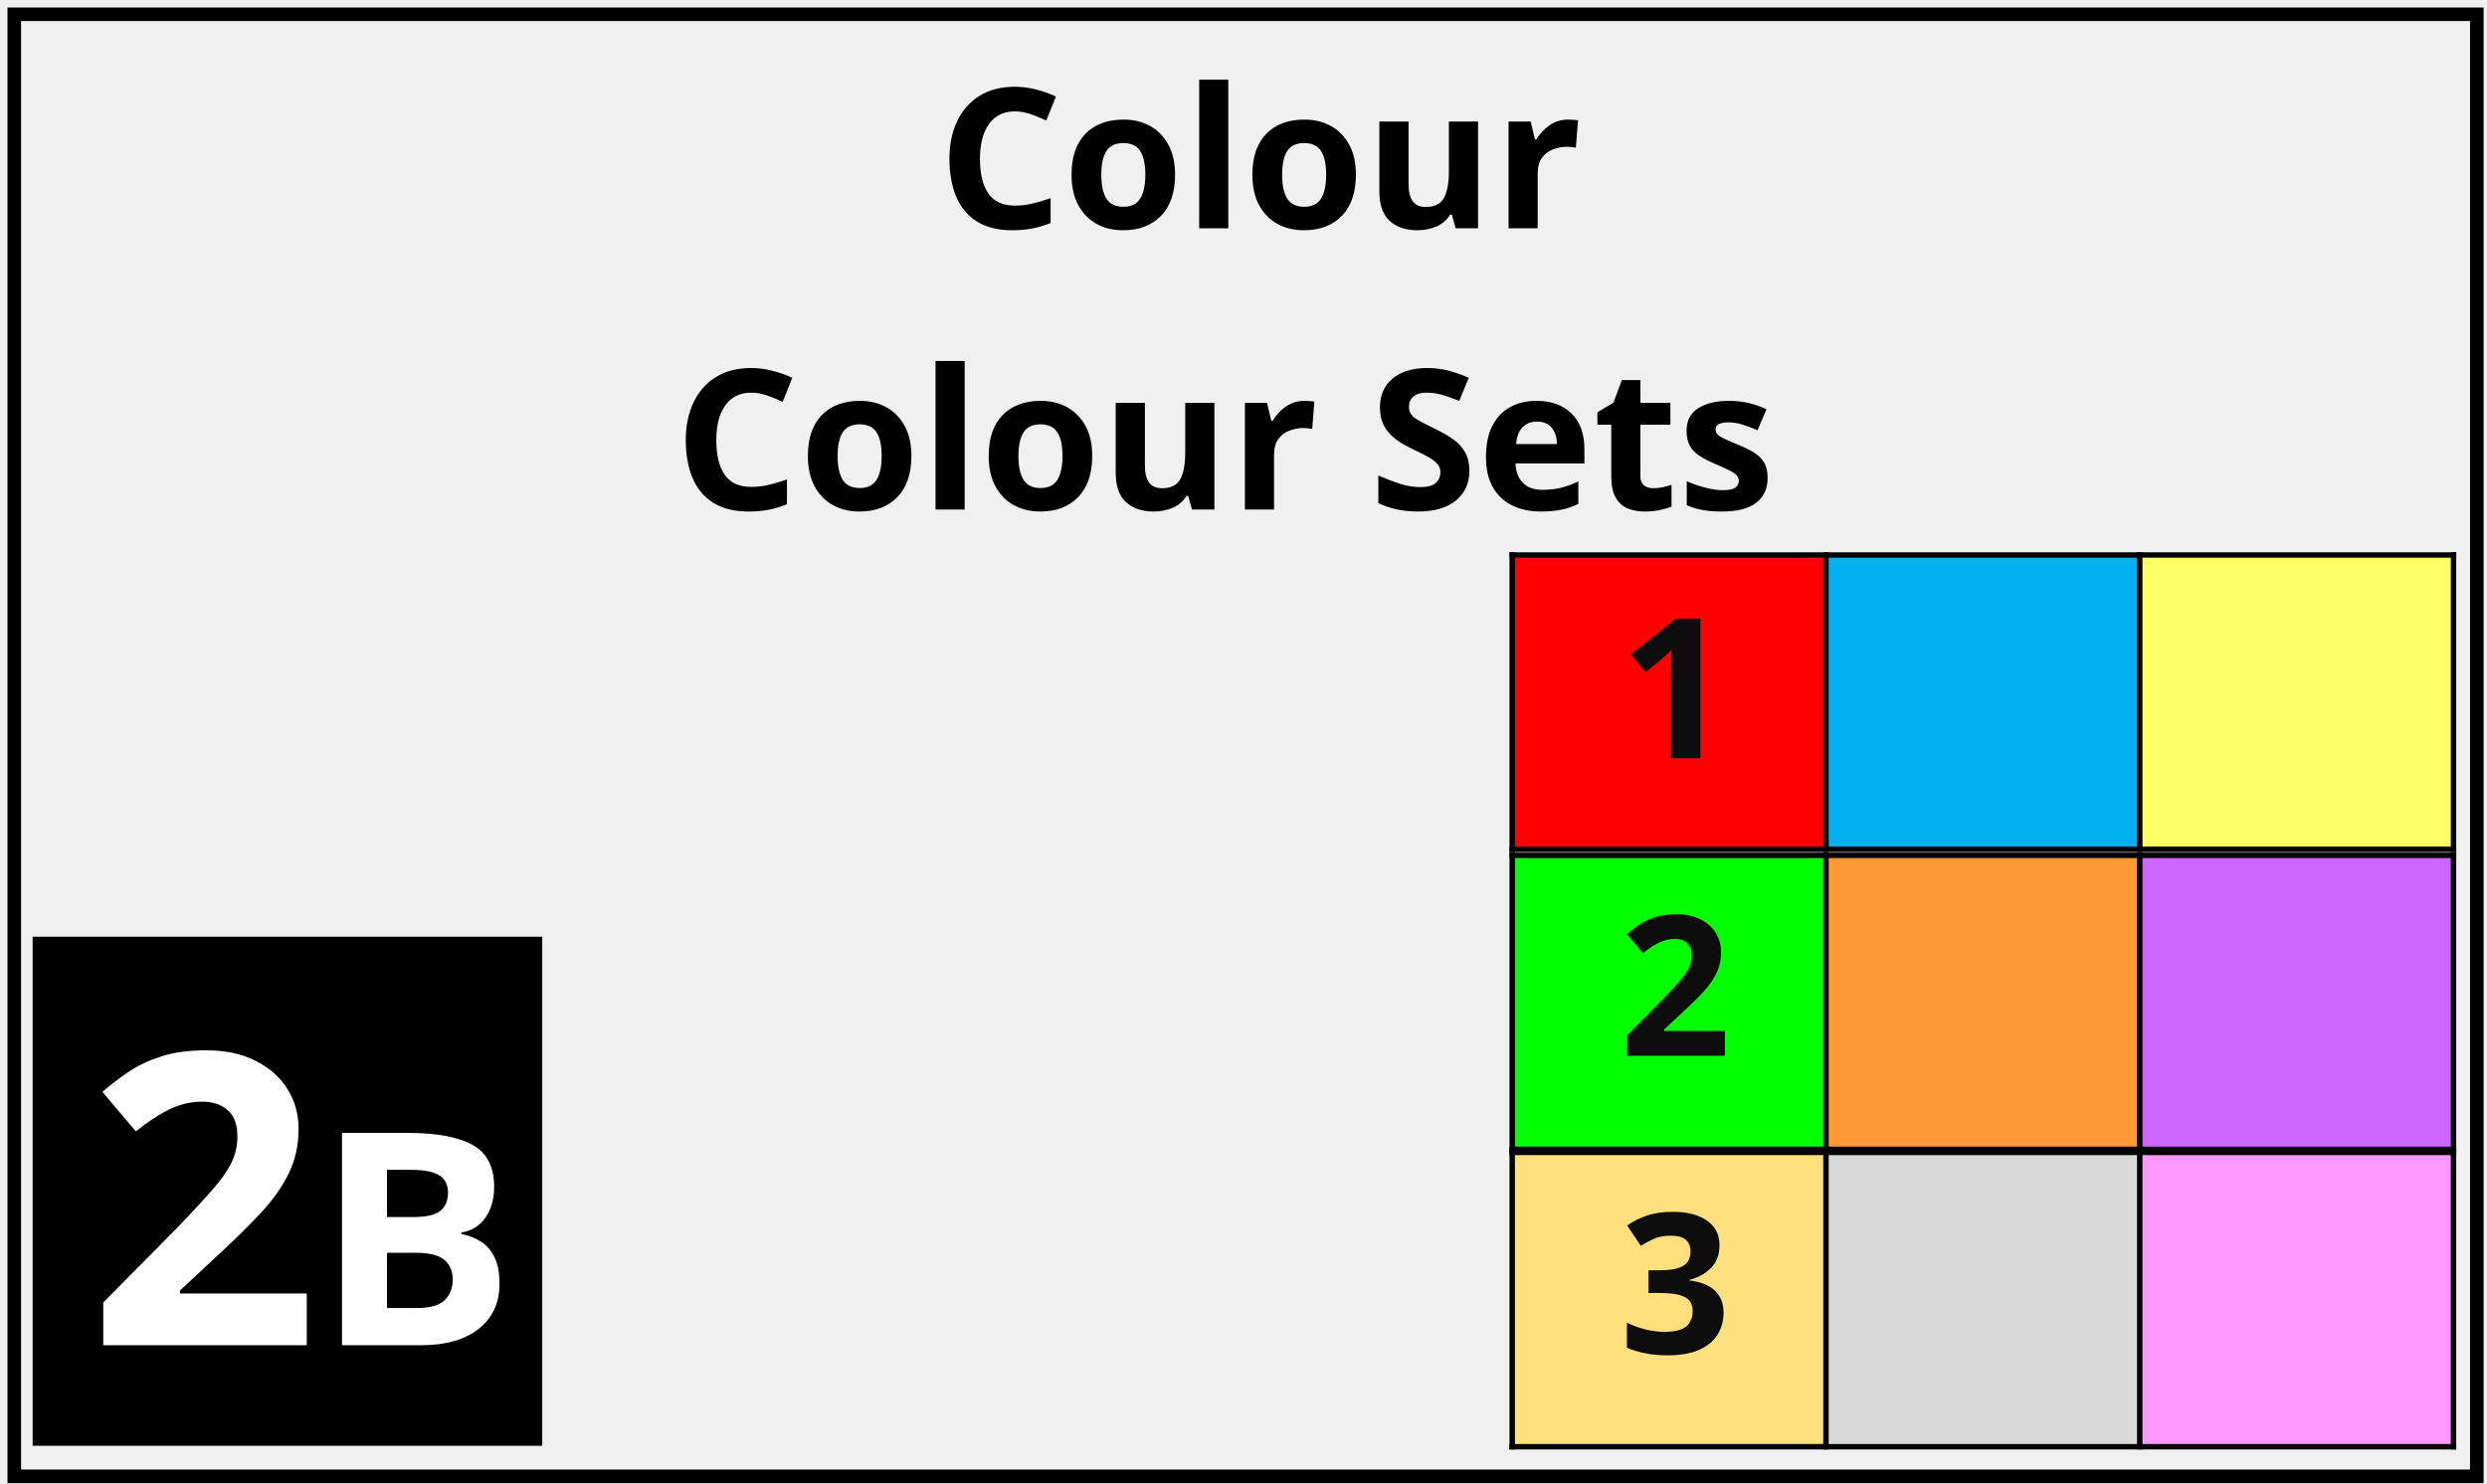
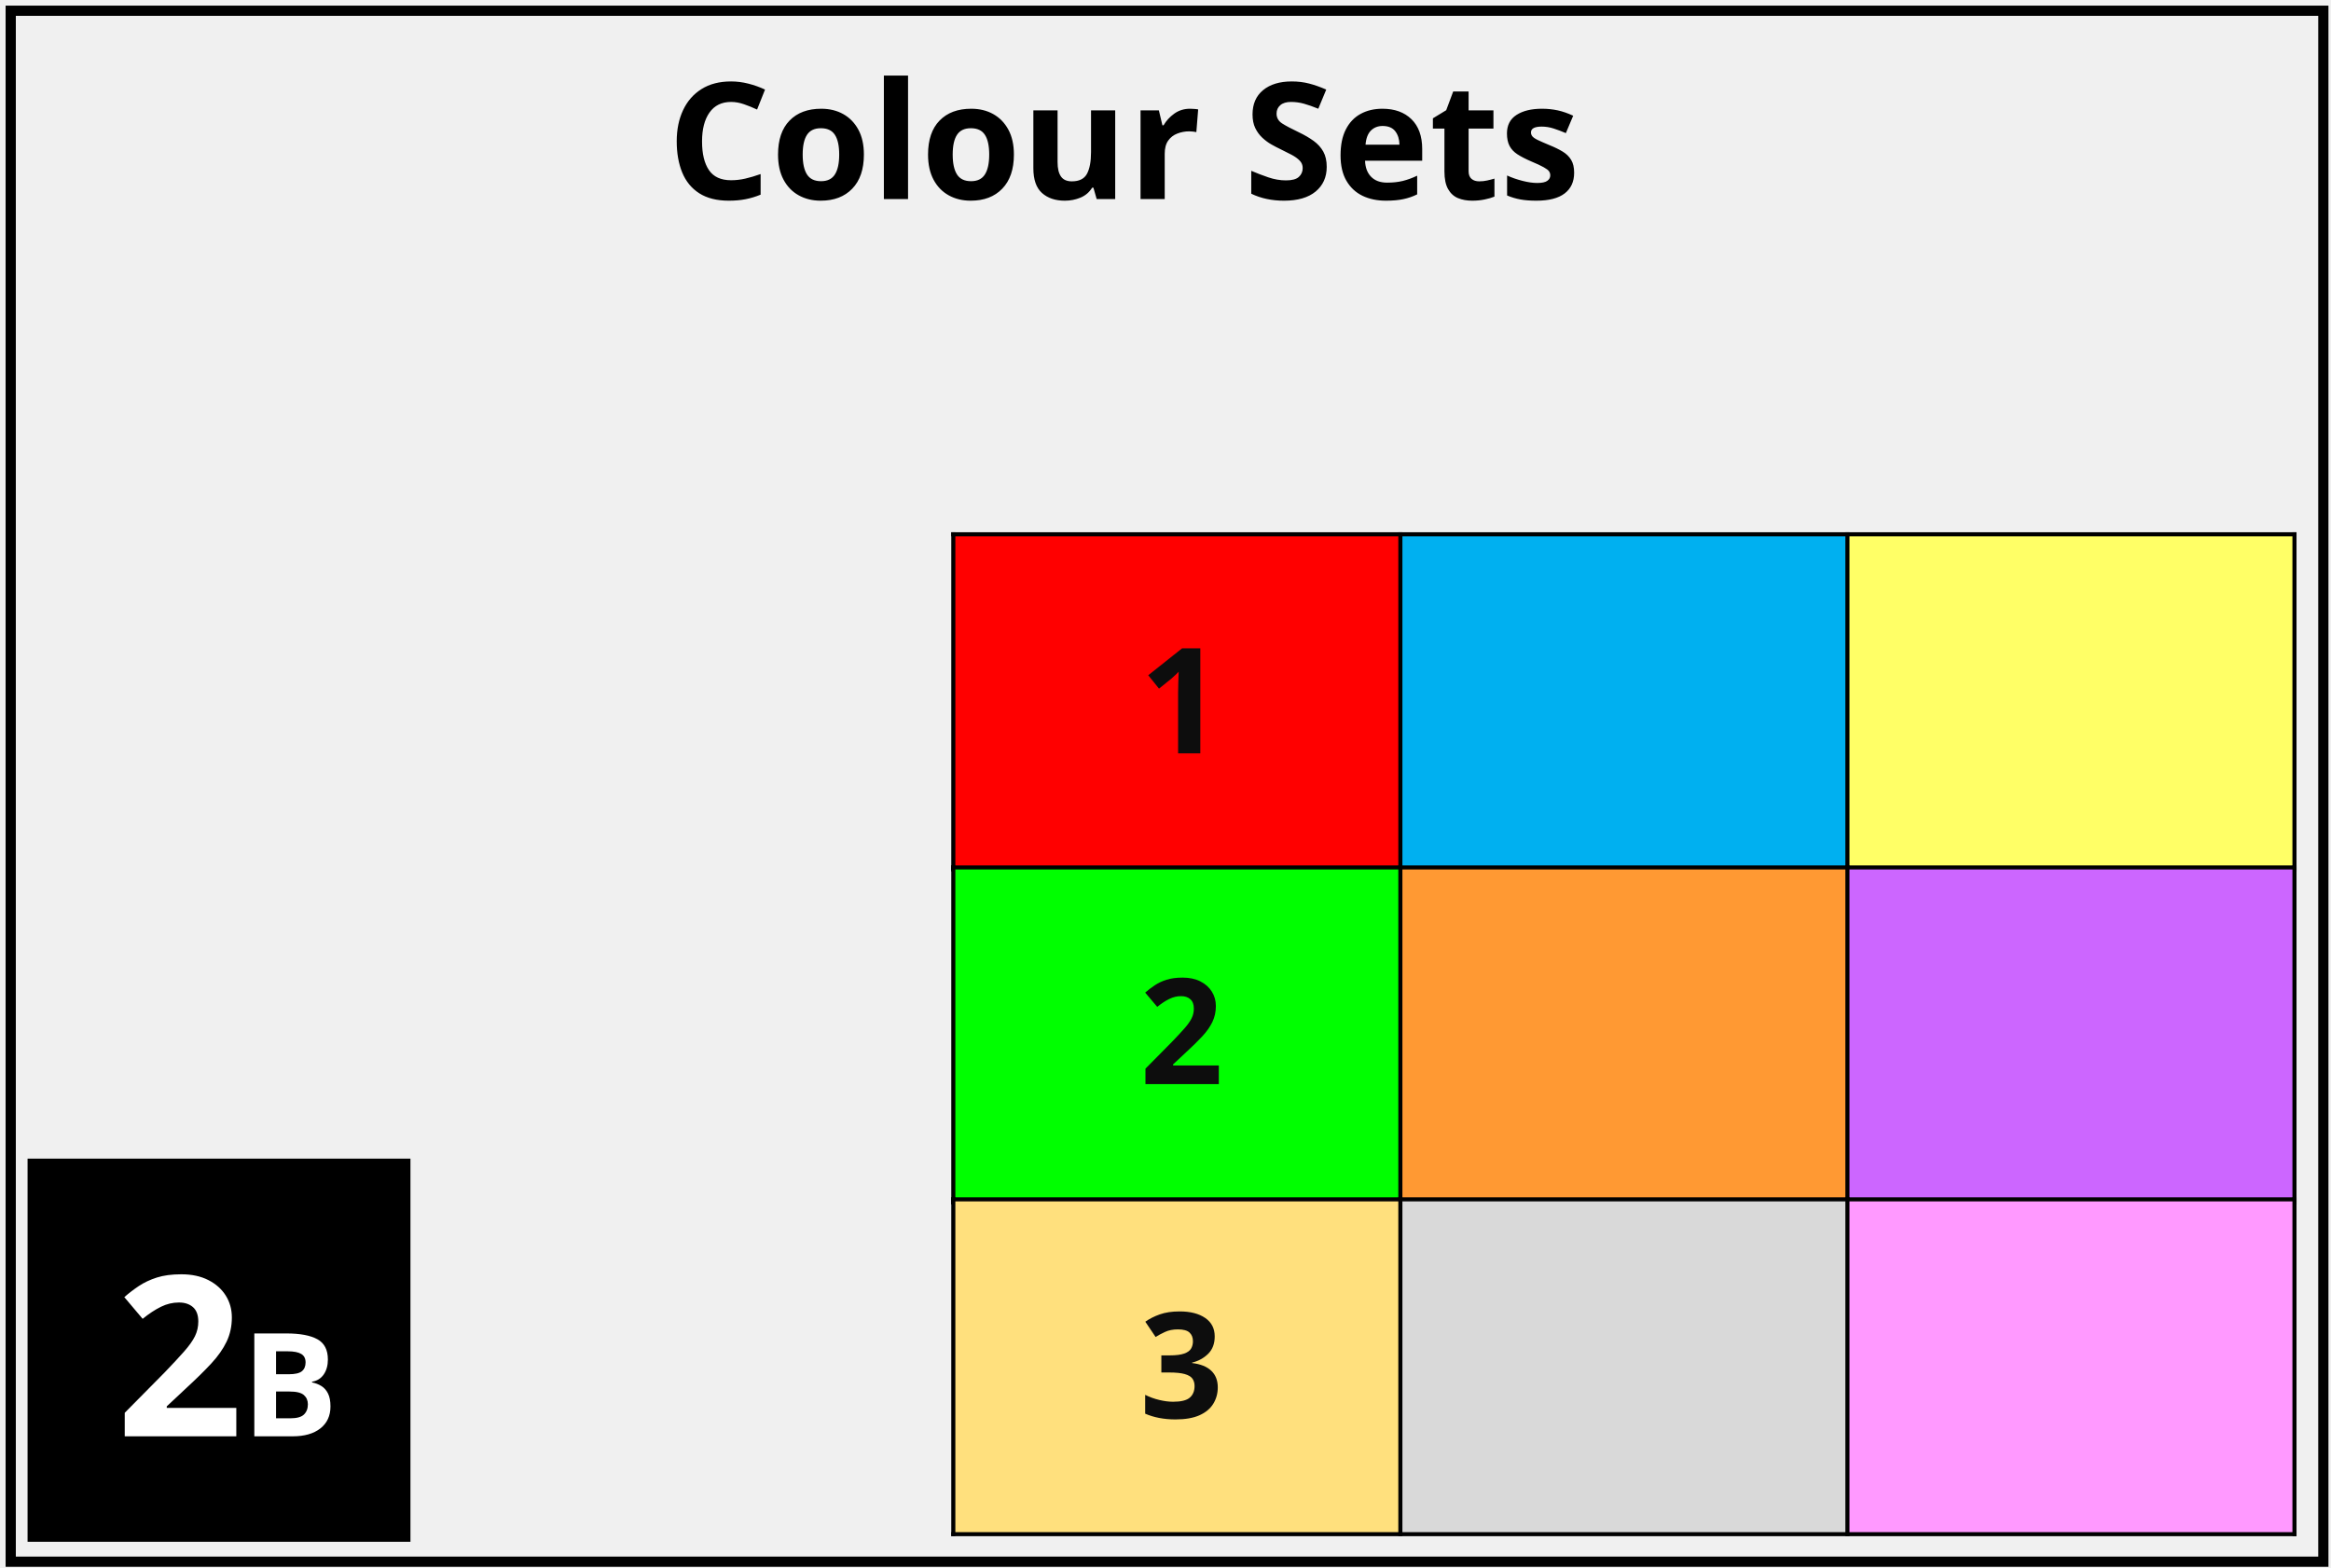
- <svg xmlns="http://www.w3.org/2000/svg" width="610" height="364" overflow="hidden">
+ <svg xmlns="http://www.w3.org/2000/svg" width="761" height="512" overflow="hidden">
  <defs>
    <clipPath id="clip0">
-       <rect x="0" y="0" width="610" height="364" />
-     </clipPath>
-     <clipPath id="clip1">
-       <rect x="370" y="-32" width="78" height="403" />
-     </clipPath>
-     <clipPath id="clip2">
-       <rect x="370" y="41" width="78" height="404" />
-     </clipPath>
-     <clipPath id="clip3">
-       <rect x="370" y="114" width="78" height="404" />
+       <rect x="0" y="0" width="761" height="512" />
    </clipPath>
  </defs>
  <g clip-path="url(#clip0)">
-     <rect x="0" y="0" width="610" height="363.667" fill="#FFFFFF" fill-opacity="0" />
-     <rect x="3.5" y="3.497" width="604" height="358.672" stroke="#000000" stroke-width="3.333" stroke-miterlimit="8" fill="none" />
-     <text font-family="ABC Junior Typing,ABC Junior Typing_MSFontService,sans-serif" font-weight="700" font-size="48" transform="matrix(1 0 0 0.999085 230.091 56)">Colour<tspan font-size="48" x="-64.667" y="69.063">Colour Sets</tspan>
+     <rect x="0" y="0" width="761" height="512.446" fill="#FFFFFF" fill-opacity="0" />
+     <path d="M311.226 174.467 457.176 174.467 457.176 283.798 311.226 283.798Z" fill="#FF0000" fill-rule="evenodd" />
+     <path d="M457.176 174.467 603.125 174.467 603.125 283.798 457.176 283.798Z" fill="#00B0F0" fill-rule="evenodd" />
+     <path d="M603.125 174.467 749.075 174.467 749.075 283.798 603.125 283.798Z" fill="#FFFF66" fill-rule="evenodd" />
+     <path d="M457.176 173.8 457.176 284.465" stroke="#000000" stroke-width="1.333" stroke-linejoin="round" stroke-miterlimit="10" fill="none" fill-rule="evenodd" />
+     <path d="M603.125 173.8 603.125 284.465" stroke="#000000" stroke-width="1.333" stroke-linejoin="round" stroke-miterlimit="10" fill="none" fill-rule="evenodd" />
+     <path d="M311.226 173.8 311.226 284.465" stroke="#000000" stroke-width="1.333" stroke-linejoin="round" stroke-miterlimit="10" fill="none" fill-rule="evenodd" />
+     <path d="M749.075 173.8 749.075 284.465" stroke="#000000" stroke-width="1.333" stroke-linejoin="round" stroke-miterlimit="10" fill="none" fill-rule="evenodd" />
+     <path d="M310.559 174.467 749.741 174.467" stroke="#000000" stroke-width="1.333" stroke-linejoin="round" stroke-miterlimit="10" fill="none" fill-rule="evenodd" />
+     <path d="M310.559 283.798 749.741 283.798" stroke="#000000" stroke-width="1.333" stroke-linejoin="round" stroke-miterlimit="10" fill="none" fill-rule="evenodd" />
+     <text fill="#0D0D0D" font-family="Calibri,Calibri_MSFontService,sans-serif" font-weight="700" font-size="48" transform="matrix(1 0 0 1.00087 372.037 246)">1</text>
+     <path d="M311.226 283.243 457.176 283.243 457.176 392.573 311.226 392.573Z" fill="#00FF00" fill-rule="evenodd" />
+     <path d="M457.176 283.243 603.125 283.243 603.125 392.573 457.176 392.573Z" fill="#FF9933" fill-rule="evenodd" />
+     <path d="M603.125 283.243 749.075 283.243 749.075 392.573 603.125 392.573Z" fill="#CC66FF" fill-rule="evenodd" />
+     <path d="M457.176 282.575 457.176 393.24" stroke="#000000" stroke-width="1.333" stroke-linejoin="round" stroke-miterlimit="10" fill="none" fill-rule="evenodd" />
+     <path d="M603.125 282.575 603.125 393.24" stroke="#000000" stroke-width="1.333" stroke-linejoin="round" stroke-miterlimit="10" fill="none" fill-rule="evenodd" />
+     <path d="M311.226 282.575 311.226 393.24" stroke="#000000" stroke-width="1.333" stroke-linejoin="round" stroke-miterlimit="10" fill="none" fill-rule="evenodd" />
+     <path d="M749.075 282.575 749.075 393.24" stroke="#000000" stroke-width="1.333" stroke-linejoin="round" stroke-miterlimit="10" fill="none" fill-rule="evenodd" />
+     <path d="M310.559 283.243 749.741 283.243" stroke="#000000" stroke-width="1.333" stroke-linejoin="round" stroke-miterlimit="10" fill="none" fill-rule="evenodd" />
+     <path d="M310.559 392.573 749.741 392.573" stroke="#000000" stroke-width="1.333" stroke-linejoin="round" stroke-miterlimit="10" fill="none" fill-rule="evenodd" />
+     <text fill="#0D0D0D" font-family="Calibri,Calibri_MSFontService,sans-serif" font-weight="700" font-size="48" transform="matrix(1 0 0 1.00087 372.037 354)">2</text>
+     <path d="M311.226 391.622 457.176 391.622 457.176 500.952 311.226 500.952Z" fill="#FFE07D" fill-rule="evenodd" />
+     <path d="M457.176 391.622 603.125 391.622 603.125 500.952 457.176 500.952Z" fill="#D9D9D9" fill-rule="evenodd" />
+     <path d="M603.125 391.622 749.075 391.622 749.075 500.952 603.125 500.952Z" fill="#FF99FF" fill-rule="evenodd" />
+     <path d="M457.176 390.955 457.176 501.619" stroke="#000000" stroke-width="1.333" stroke-linejoin="round" stroke-miterlimit="10" fill="none" fill-rule="evenodd" />
+     <path d="M603.125 390.955 603.125 501.619" stroke="#000000" stroke-width="1.333" stroke-linejoin="round" stroke-miterlimit="10" fill="none" fill-rule="evenodd" />
+     <path d="M311.226 390.955 311.226 501.619" stroke="#000000" stroke-width="1.333" stroke-linejoin="round" stroke-miterlimit="10" fill="none" fill-rule="evenodd" />
+     <path d="M749.075 390.955 749.075 501.619" stroke="#000000" stroke-width="1.333" stroke-linejoin="round" stroke-miterlimit="10" fill="none" fill-rule="evenodd" />
+     <path d="M310.559 391.622 749.742 391.622" stroke="#000000" stroke-width="1.333" stroke-linejoin="round" stroke-miterlimit="10" fill="none" fill-rule="evenodd" />
+     <path d="M310.559 500.952 749.742 500.952" stroke="#000000" stroke-width="1.333" stroke-linejoin="round" stroke-miterlimit="10" fill="none" fill-rule="evenodd" />
+     <text fill="#0D0D0D" font-family="Calibri,Calibri_MSFontService,sans-serif" font-weight="700" font-size="48" transform="matrix(1 0 0 1.00087 372.037 463)">3</text>
+     <rect x="3.5" y="3.503" width="755" height="506.44" stroke="#000000" stroke-width="3.333" stroke-miterlimit="8" fill="none" />
+     <text font-family="ABC Junior Typing,ABC Junior Typing_MSFontService,sans-serif" font-weight="700" font-size="53" transform="matrix(1 0 0 1.00087 217.852 65)">Colour Sets</text>
+     <rect x="9" y="378.329" width="125" height="125.109" />
+     <text fill="#FFFFFF" font-family="Century Gothic,Century Gothic_MSFontService,sans-serif" font-weight="700" font-size="73" transform="matrix(1 0 0 1.00087 37.8027 469)">2<tspan font-size="47" x="40.991" y="0">B</tspan>
    </text>
-     <rect x="8" y="229.79" width="125" height="124.886" />
-     <text fill="#FFFFFF" font-family="Century Gothic,Century Gothic_MSFontService,sans-serif" font-weight="700" font-size="100" transform="matrix(1 0 0 0.999085 21.3271 330)">2<tspan font-size="73" x="56" y="0">B</tspan>
-     </text>
-     <path d="M370.907 136.143 447.866 136.143 447.866 208.351 370.907 208.351Z" fill="#FF0000" fill-rule="evenodd" />
-     <path d="M447.866 136.143 524.826 136.143 524.826 208.351 447.866 208.351Z" fill="#00B0F0" fill-rule="evenodd" />
-     <path d="M524.826 136.143 601.785 136.143 601.785 208.351 524.826 208.351Z" fill="#FFFF66" fill-rule="evenodd" />
-     <path d="M447.866 135.477 447.866 209.017" stroke="#000000" stroke-width="1.333" stroke-linejoin="round" stroke-miterlimit="10" fill="none" fill-rule="evenodd" />
-     <path d="M524.826 135.477 524.826 209.017" stroke="#000000" stroke-width="1.333" stroke-linejoin="round" stroke-miterlimit="10" fill="none" fill-rule="evenodd" />
-     <path d="M370.907 135.477 370.907 209.017" stroke="#000000" stroke-width="1.333" stroke-linejoin="round" stroke-miterlimit="10" fill="none" fill-rule="evenodd" />
-     <path d="M601.785 135.477 601.785 209.017" stroke="#000000" stroke-width="1.333" stroke-linejoin="round" stroke-miterlimit="10" fill="none" fill-rule="evenodd" />
-     <path d="M370.24 136.143 602.452 136.143" stroke="#000000" stroke-width="1.333" stroke-linejoin="round" stroke-miterlimit="10" fill="none" fill-rule="evenodd" />
-     <path d="M370.24 208.351 602.452 208.351" stroke="#000000" stroke-width="1.333" stroke-linejoin="round" stroke-miterlimit="10" fill="none" fill-rule="evenodd" />
-     <g clip-path="url(#clip1)">
-       <text fill="#0D0D0D" font-family="Calibri,Calibri_MSFontService,sans-serif" font-weight="700" font-size="48" transform="matrix(1 0 0 0.999085 397.22 186)">1</text>
-     </g>
-     <path d="M370.907 209.829 447.866 209.829 447.866 281.952 370.907 281.952Z" fill="#00FF00" fill-rule="evenodd" />
-     <path d="M447.866 209.829 524.826 209.829 524.826 281.952 447.866 281.952Z" fill="#FF9933" fill-rule="evenodd" />
-     <path d="M524.826 209.829 601.785 209.829 601.785 281.952 524.826 281.952Z" fill="#CC66FF" fill-rule="evenodd" />
-     <path d="M447.866 209.163 447.866 282.618" stroke="#000000" stroke-width="1.333" stroke-linejoin="round" stroke-miterlimit="10" fill="none" fill-rule="evenodd" />
-     <path d="M524.826 209.163 524.826 282.618" stroke="#000000" stroke-width="1.333" stroke-linejoin="round" stroke-miterlimit="10" fill="none" fill-rule="evenodd" />
-     <path d="M370.907 209.163 370.907 282.618" stroke="#000000" stroke-width="1.333" stroke-linejoin="round" stroke-miterlimit="10" fill="none" fill-rule="evenodd" />
-     <path d="M601.785 209.163 601.785 282.618" stroke="#000000" stroke-width="1.333" stroke-linejoin="round" stroke-miterlimit="10" fill="none" fill-rule="evenodd" />
-     <path d="M370.24 209.829 602.452 209.829" stroke="#000000" stroke-width="1.333" stroke-linejoin="round" stroke-miterlimit="10" fill="none" fill-rule="evenodd" />
-     <path d="M370.24 281.952 602.452 281.952" stroke="#000000" stroke-width="1.333" stroke-linejoin="round" stroke-miterlimit="10" fill="none" fill-rule="evenodd" />
-     <g clip-path="url(#clip2)">
-       <text fill="#0D0D0D" font-family="Calibri,Calibri_MSFontService,sans-serif" font-weight="700" font-size="48" transform="matrix(1 0 0 0.999085 397.22 259)">2</text>
-     </g>
-     <path d="M370.907 282.691 447.866 282.691 447.866 354.899 370.907 354.899Z" fill="#FFE07D" fill-rule="evenodd" />
-     <path d="M447.866 282.691 524.826 282.691 524.826 354.899 447.866 354.899Z" fill="#D9D9D9" fill-rule="evenodd" />
-     <path d="M524.826 282.691 601.785 282.691 601.785 354.899 524.826 354.899Z" fill="#FF99FF" fill-rule="evenodd" />
-     <path d="M447.866 282.025 447.866 355.565" stroke="#000000" stroke-width="1.333" stroke-linejoin="round" stroke-miterlimit="10" fill="none" fill-rule="evenodd" />
-     <path d="M524.826 282.025 524.826 355.565" stroke="#000000" stroke-width="1.333" stroke-linejoin="round" stroke-miterlimit="10" fill="none" fill-rule="evenodd" />
-     <path d="M370.907 282.025 370.907 355.565" stroke="#000000" stroke-width="1.333" stroke-linejoin="round" stroke-miterlimit="10" fill="none" fill-rule="evenodd" />
-     <path d="M601.785 282.025 601.785 355.565" stroke="#000000" stroke-width="1.333" stroke-linejoin="round" stroke-miterlimit="10" fill="none" fill-rule="evenodd" />
-     <path d="M370.24 282.691 602.452 282.691" stroke="#000000" stroke-width="1.333" stroke-linejoin="round" stroke-miterlimit="10" fill="none" fill-rule="evenodd" />
-     <path d="M370.24 354.899 602.452 354.899" stroke="#000000" stroke-width="1.333" stroke-linejoin="round" stroke-miterlimit="10" fill="none" fill-rule="evenodd" />
-     <g clip-path="url(#clip3)">
-       <text fill="#0D0D0D" font-family="Calibri,Calibri_MSFontService,sans-serif" font-weight="700" font-size="48" transform="matrix(1 0 0 0.999085 397.22 332)">3</text>
-     </g>
  </g>
</svg>
